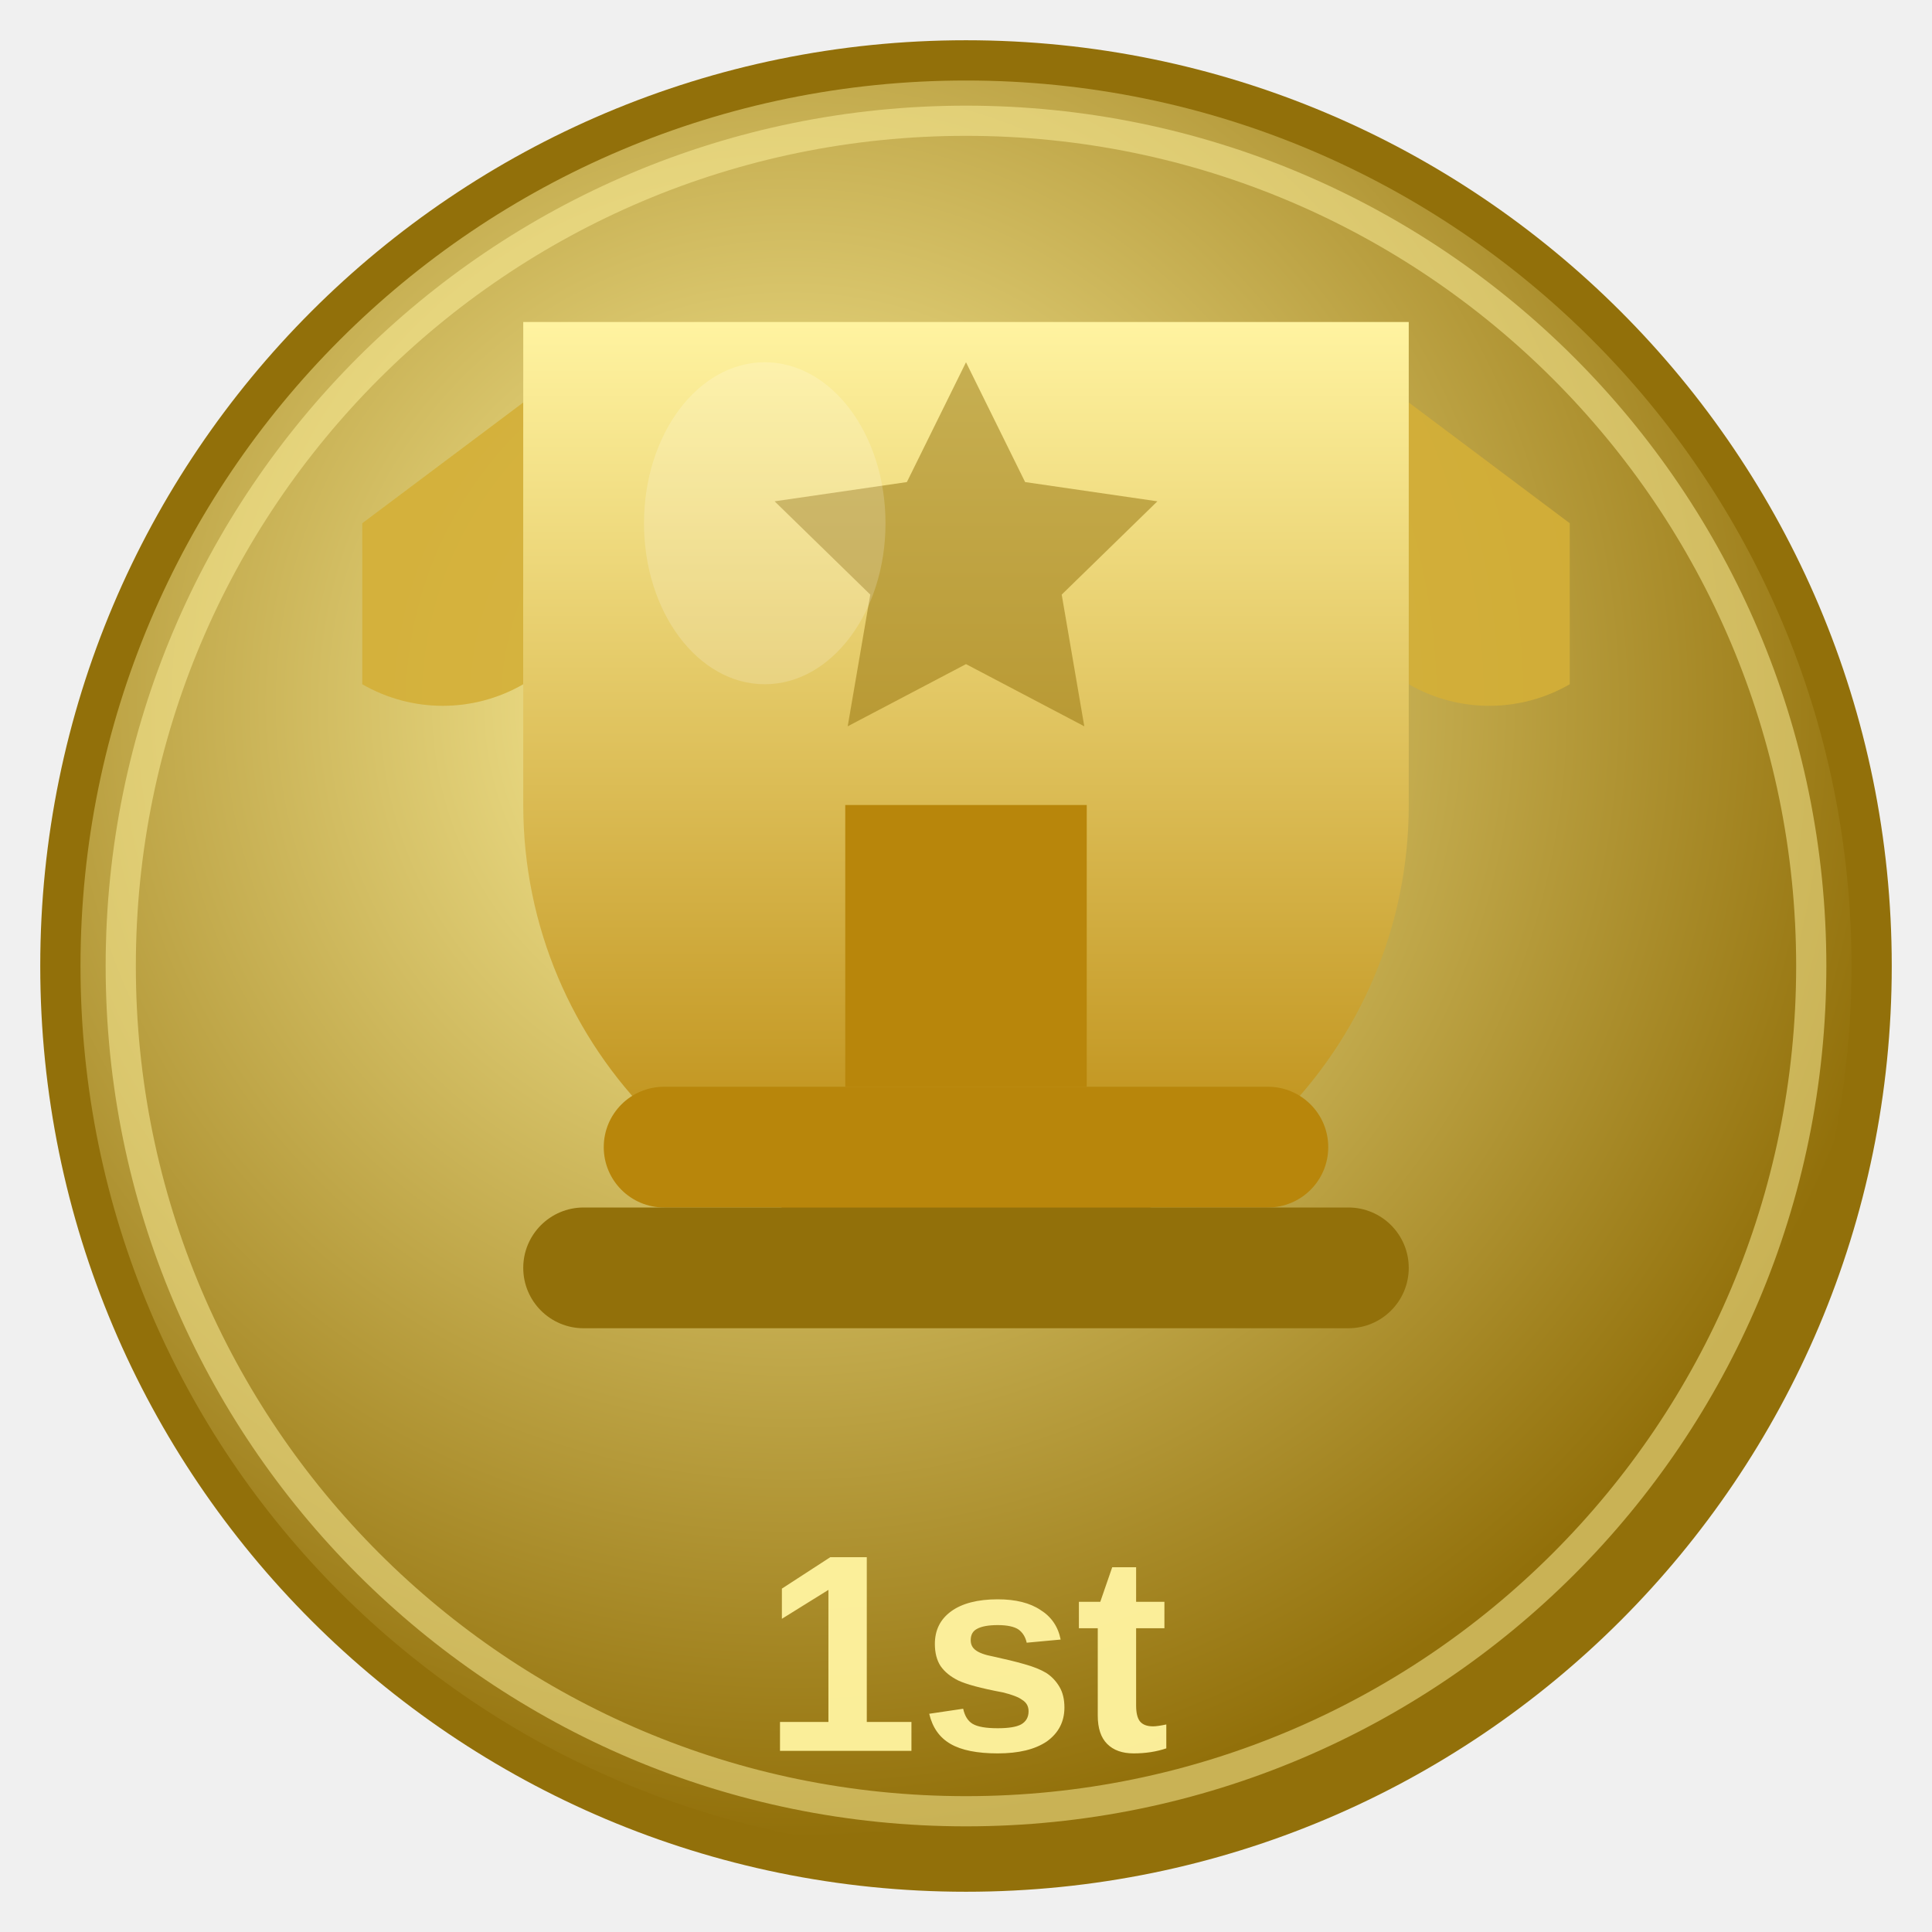
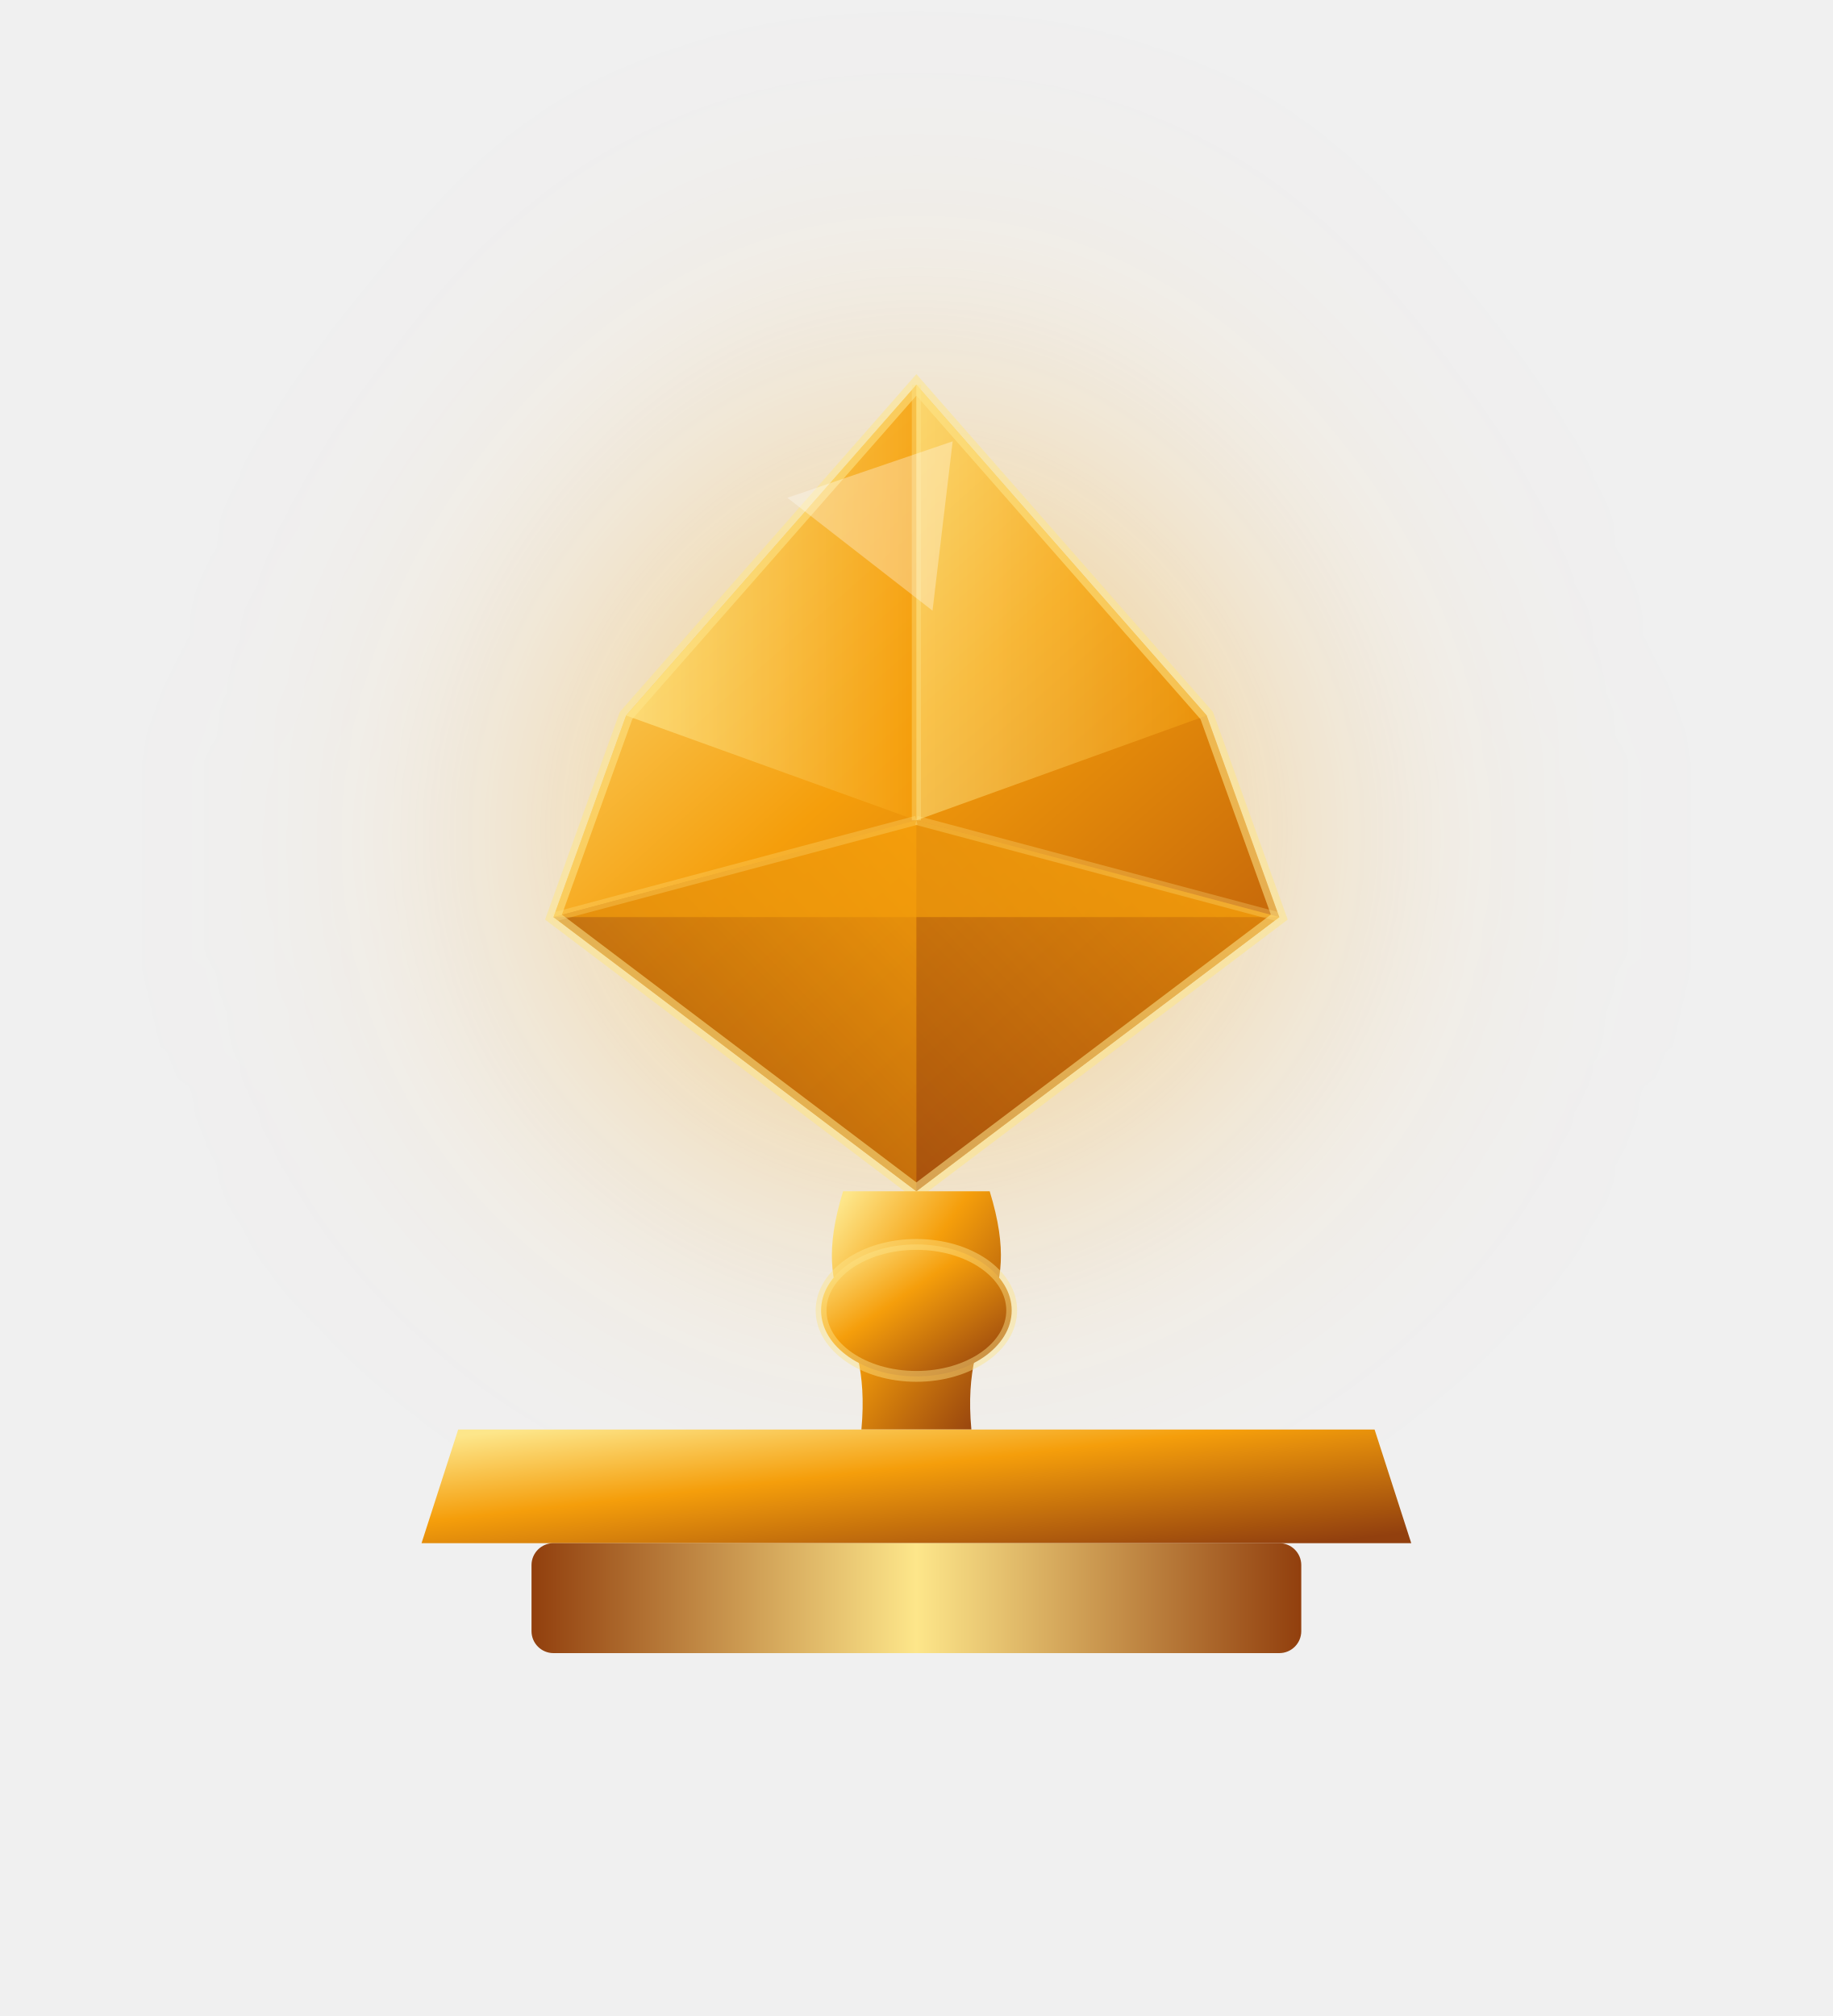
- <svg xmlns="http://www.w3.org/2000/svg" viewBox="0 0 48 48" role="img" aria-label="1st Place Trophy">
+ <svg xmlns="http://www.w3.org/2000/svg" width="110" height="121" viewBox="0 0 110 114.4" role="img" aria-label="Trophy Gold">
  <defs>
-     <radialGradient id="trg_gold" cx="40%" cy="35%" r="65%">
-       <stop offset="0%" stop-color="#FFF3A0" />
-       <stop offset="100%" stop-color="#92700A" />
-     </radialGradient>
-     <linearGradient id="cg_gold" x1="0" y1="0" x2="0" y2="1">
-       <stop offset="0%" stop-color="#FFF3A0" />
-       <stop offset="100%" stop-color="#B8860B" />
+     <linearGradient id="gAtroph_gold" x1="10%" y1="0%" x2="90%" y2="100%">
+       <stop offset="0%" stop-color="#fde68a" />
+       <stop offset="45%" stop-color="#f59e0b" />
+       <stop offset="100%" stop-color="#b45309" />
    </linearGradient>
+     <linearGradient id="gBtroph_gold">
+       <stop offset="0%" stop-color="#fde68a" />
+       <stop offset="100%" stop-color="#f59e0b" />
+     </linearGradient>
+     <linearGradient id="gCtroph_gold" x1="100%" y1="0%" x2="0%" y2="100%">
+       <stop offset="0%" stop-color="#f59e0b" />
+       <stop offset="100%" stop-color="#92400e" />
+     </linearGradient>
+     <linearGradient id="goldtroph_gold" x1="5%" y1="5%" x2="95%" y2="95%">
+       <stop offset="0%" stop-color="#fde68a" />
+       <stop offset="40%" stop-color="#f59e0b" />
+       <stop offset="100%" stop-color="#92400e" />
+     </linearGradient>
+     <linearGradient id="basetroph_gold" x1="0%" y1="0%" x2="100%" y2="0%">
+       <stop offset="0%" stop-color="#92400e" />
+       <stop offset="50%" stop-color="#fde68a" />
+       <stop offset="100%" stop-color="#92400e" />
+     </linearGradient>
+     <filter id="halotroph_gold" x="-100%" y="-100%" width="400%" height="400%">
+       <feGaussianBlur stdDeviation="12.10" result="b" />
+       <feMerge>
+         <feMergeNode in="b" />
+         <feMergeNode in="SourceGraphic" />
+       </feMerge>
+     </filter>
  </defs>
-   <circle cx="24" cy="24" r="23" fill="#92700A" />
-   <circle cx="24" cy="24" r="22" fill="url(#trg_gold)" />
-   <circle cx="24" cy="24" r="21" fill="none" stroke="#FFF3A0" stroke-width="0.75" opacity="0.5" />
-   <path d="M13,10 L13,17 A4,4 0 0 1 9,17 L9,13 Z" fill="#D4AF37" opacity="0.9" />
-   <path d="M35,10 L35,17 A4,4 0 0 0 39,17 L39,13 Z" fill="#D4AF37" opacity="0.9" />
-   <path d="M13,8 H35 V20 A11,11 0 0 1 13,20 Z" fill="url(#cg_gold)" />
-   <rect x="21" y="20" width="6" height="7" fill="#B8860B" />
-   <rect x="15" y="27" width="18" height="3" rx="1.5" fill="#B8860B" />
-   <rect x="13" y="30" width="22" height="3" rx="1.5" fill="#92700A" />
-   <path d="M24.000,9.000 L25.469,11.977 L28.755,12.455 L26.378,14.773 L26.939,18.045 L24.000,16.500 L21.061,18.045 L21.622,14.773 L19.245,12.455 L22.531,11.977 Z" fill="#92700A" opacity="0.5" />
-   <ellipse cx="19" cy="13" rx="3" ry="4" fill="white" opacity="0.18" />
-   <text x="24" y="43.5" text-anchor="middle" font-family="Arial Black,Arial,sans-serif" font-size="7" font-weight="900" fill="#FFF3A0" opacity="0.95">1st</text>
+   <path d="M55.0,19.8 L72.424,39.644 L76.78,51.744 L55.0,68.2 L33.22,51.744 L37.576,39.644 Z" fill="#f59e0b88" filter="url(#halotroph_gold)" />
+   <path d="M55.0,19.8 L72.424,39.644 L76.78,51.744 L55.0,68.2 L33.22,51.744 L37.576,39.644 Z" fill="url(#gAtroph_gold)" />
+   <path d="M55.0,19.8 L37.576,39.644 L55.0,45.936 Z" fill="url(#gBtroph_gold)" opacity=".72" />
+   <path d="M55.0,19.8 L72.424,39.644 L55.0,45.936 Z" fill="url(#gBtroph_gold)" opacity=".52" />
+   <path d="M33.22,51.744 L55.0,68.2 L55.0,45.936 Z" fill="url(#gCtroph_gold)" opacity=".78" />
+   <path d="M76.78,51.744 L55.0,68.2 L55.0,45.936 Z" fill="url(#gCtroph_gold)" opacity=".62" />
+   <path d="M33.22,51.744 L76.78,51.744 L55.0,45.936 Z" fill="#f59e0b" opacity=".68" />
+   <path d="M55.0,19.8 L72.424,39.644 L76.78,51.744 L55.0,68.2 L33.22,51.744 L37.576,39.644 Z" fill="none" stroke="#fde68a" stroke-width=".85" stroke-opacity=".55" />
+   <line x1="55.0" y1="19.8" x2="55.0" y2="45.936" stroke="#fde68a" stroke-width=".55" stroke-opacity=".38" />
+   <line x1="55.0" y1="45.936" x2="33.22" y2="51.744" stroke="#fde68a" stroke-width=".55" stroke-opacity=".28" />
+   <line x1="55.0" y1="45.936" x2="76.78" y2="51.744" stroke="#fde68a" stroke-width=".55" stroke-opacity=".28" />
+   <path d="M47.256,26.576 L57.178,23.188 L55.968,33.352 Z" fill="white" opacity=".32" />
+   <path d="M50.6,68.2 C48.4,75.35 52.36,75.35 51.7,82.5 L58.3,82.5 C57.64,75.35 61.6,75.35 59.4,68.2 Z" fill="url(#goldtroph_gold)" />
+   <ellipse cx="55.0" cy="75.35" rx="5.72" ry="3.96" fill="url(#goldtroph_gold)" />
+   <ellipse cx="55.0" cy="75.35" rx="5.72" ry="3.96" fill="none" stroke="#fde68a" stroke-width=".65" stroke-opacity=".45" />
+   <path d="M27.5,82.5 L25.3,89.32 L84.7,89.32 L82.5,82.5 Z" fill="url(#goldtroph_gold)" />
+   <rect x="31.9" y="89.32" width="46.2" height="6.6" rx="1.32" fill="url(#basetroph_gold)" />
</svg>
